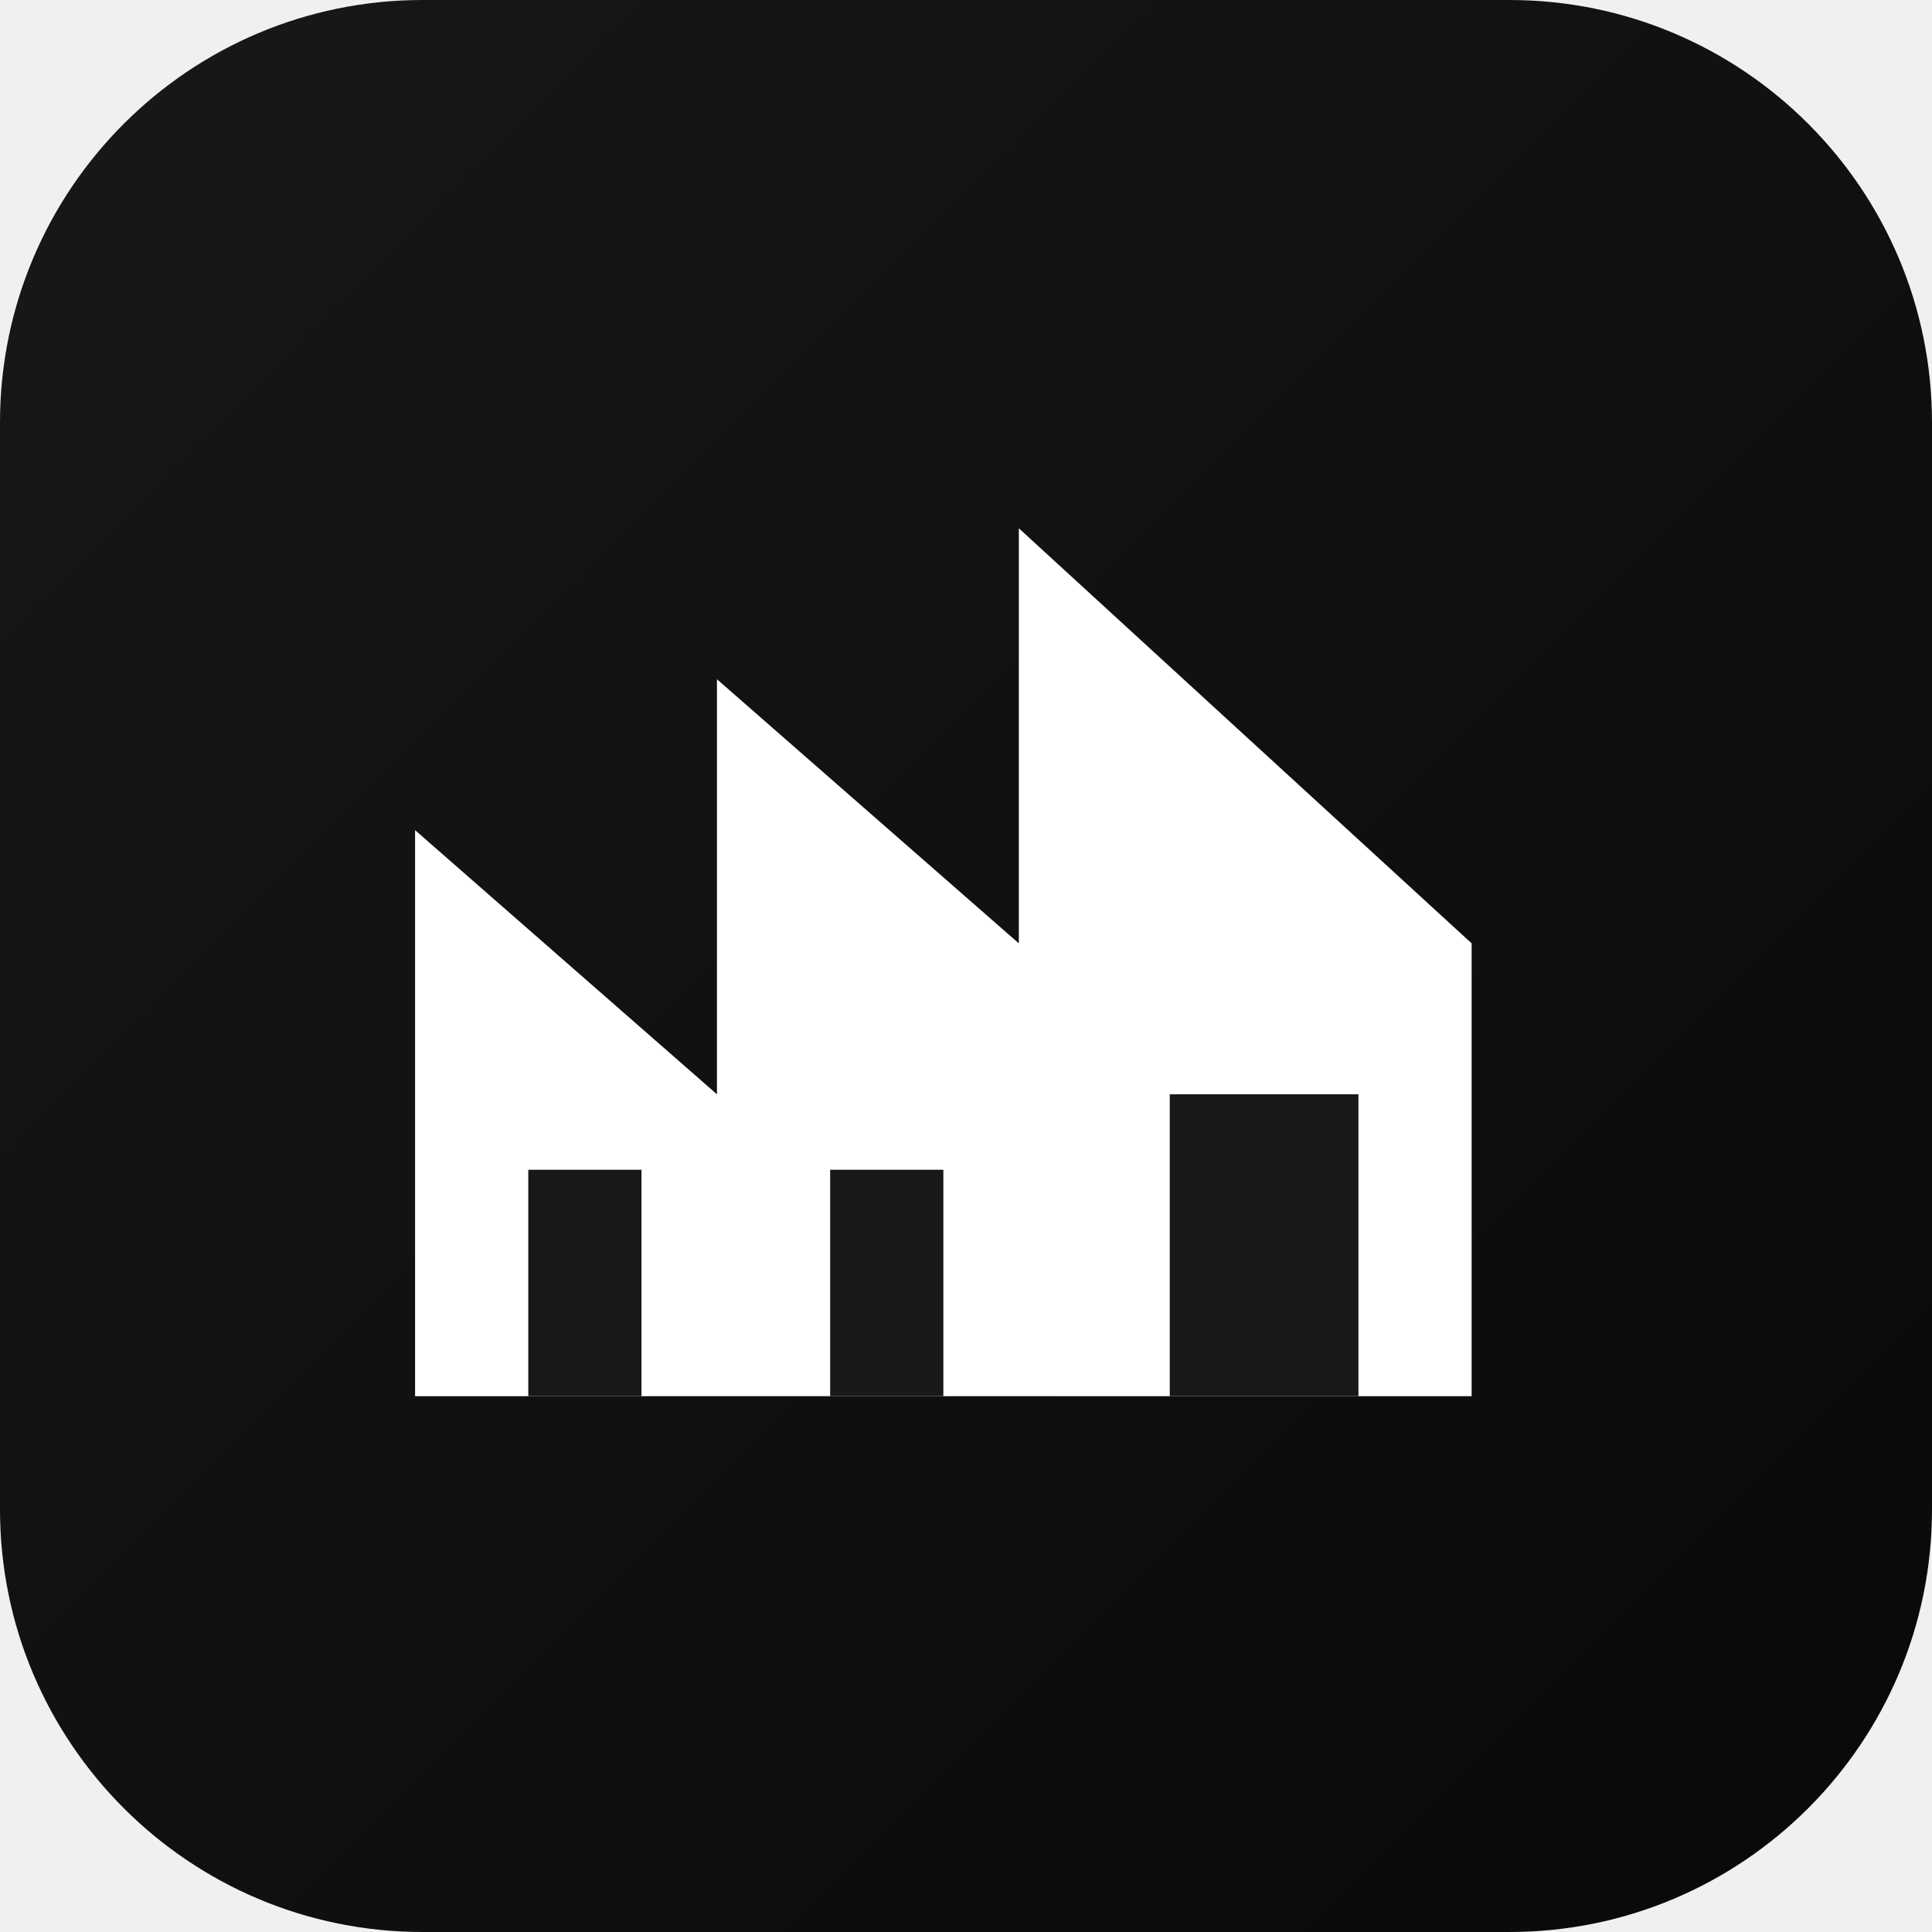
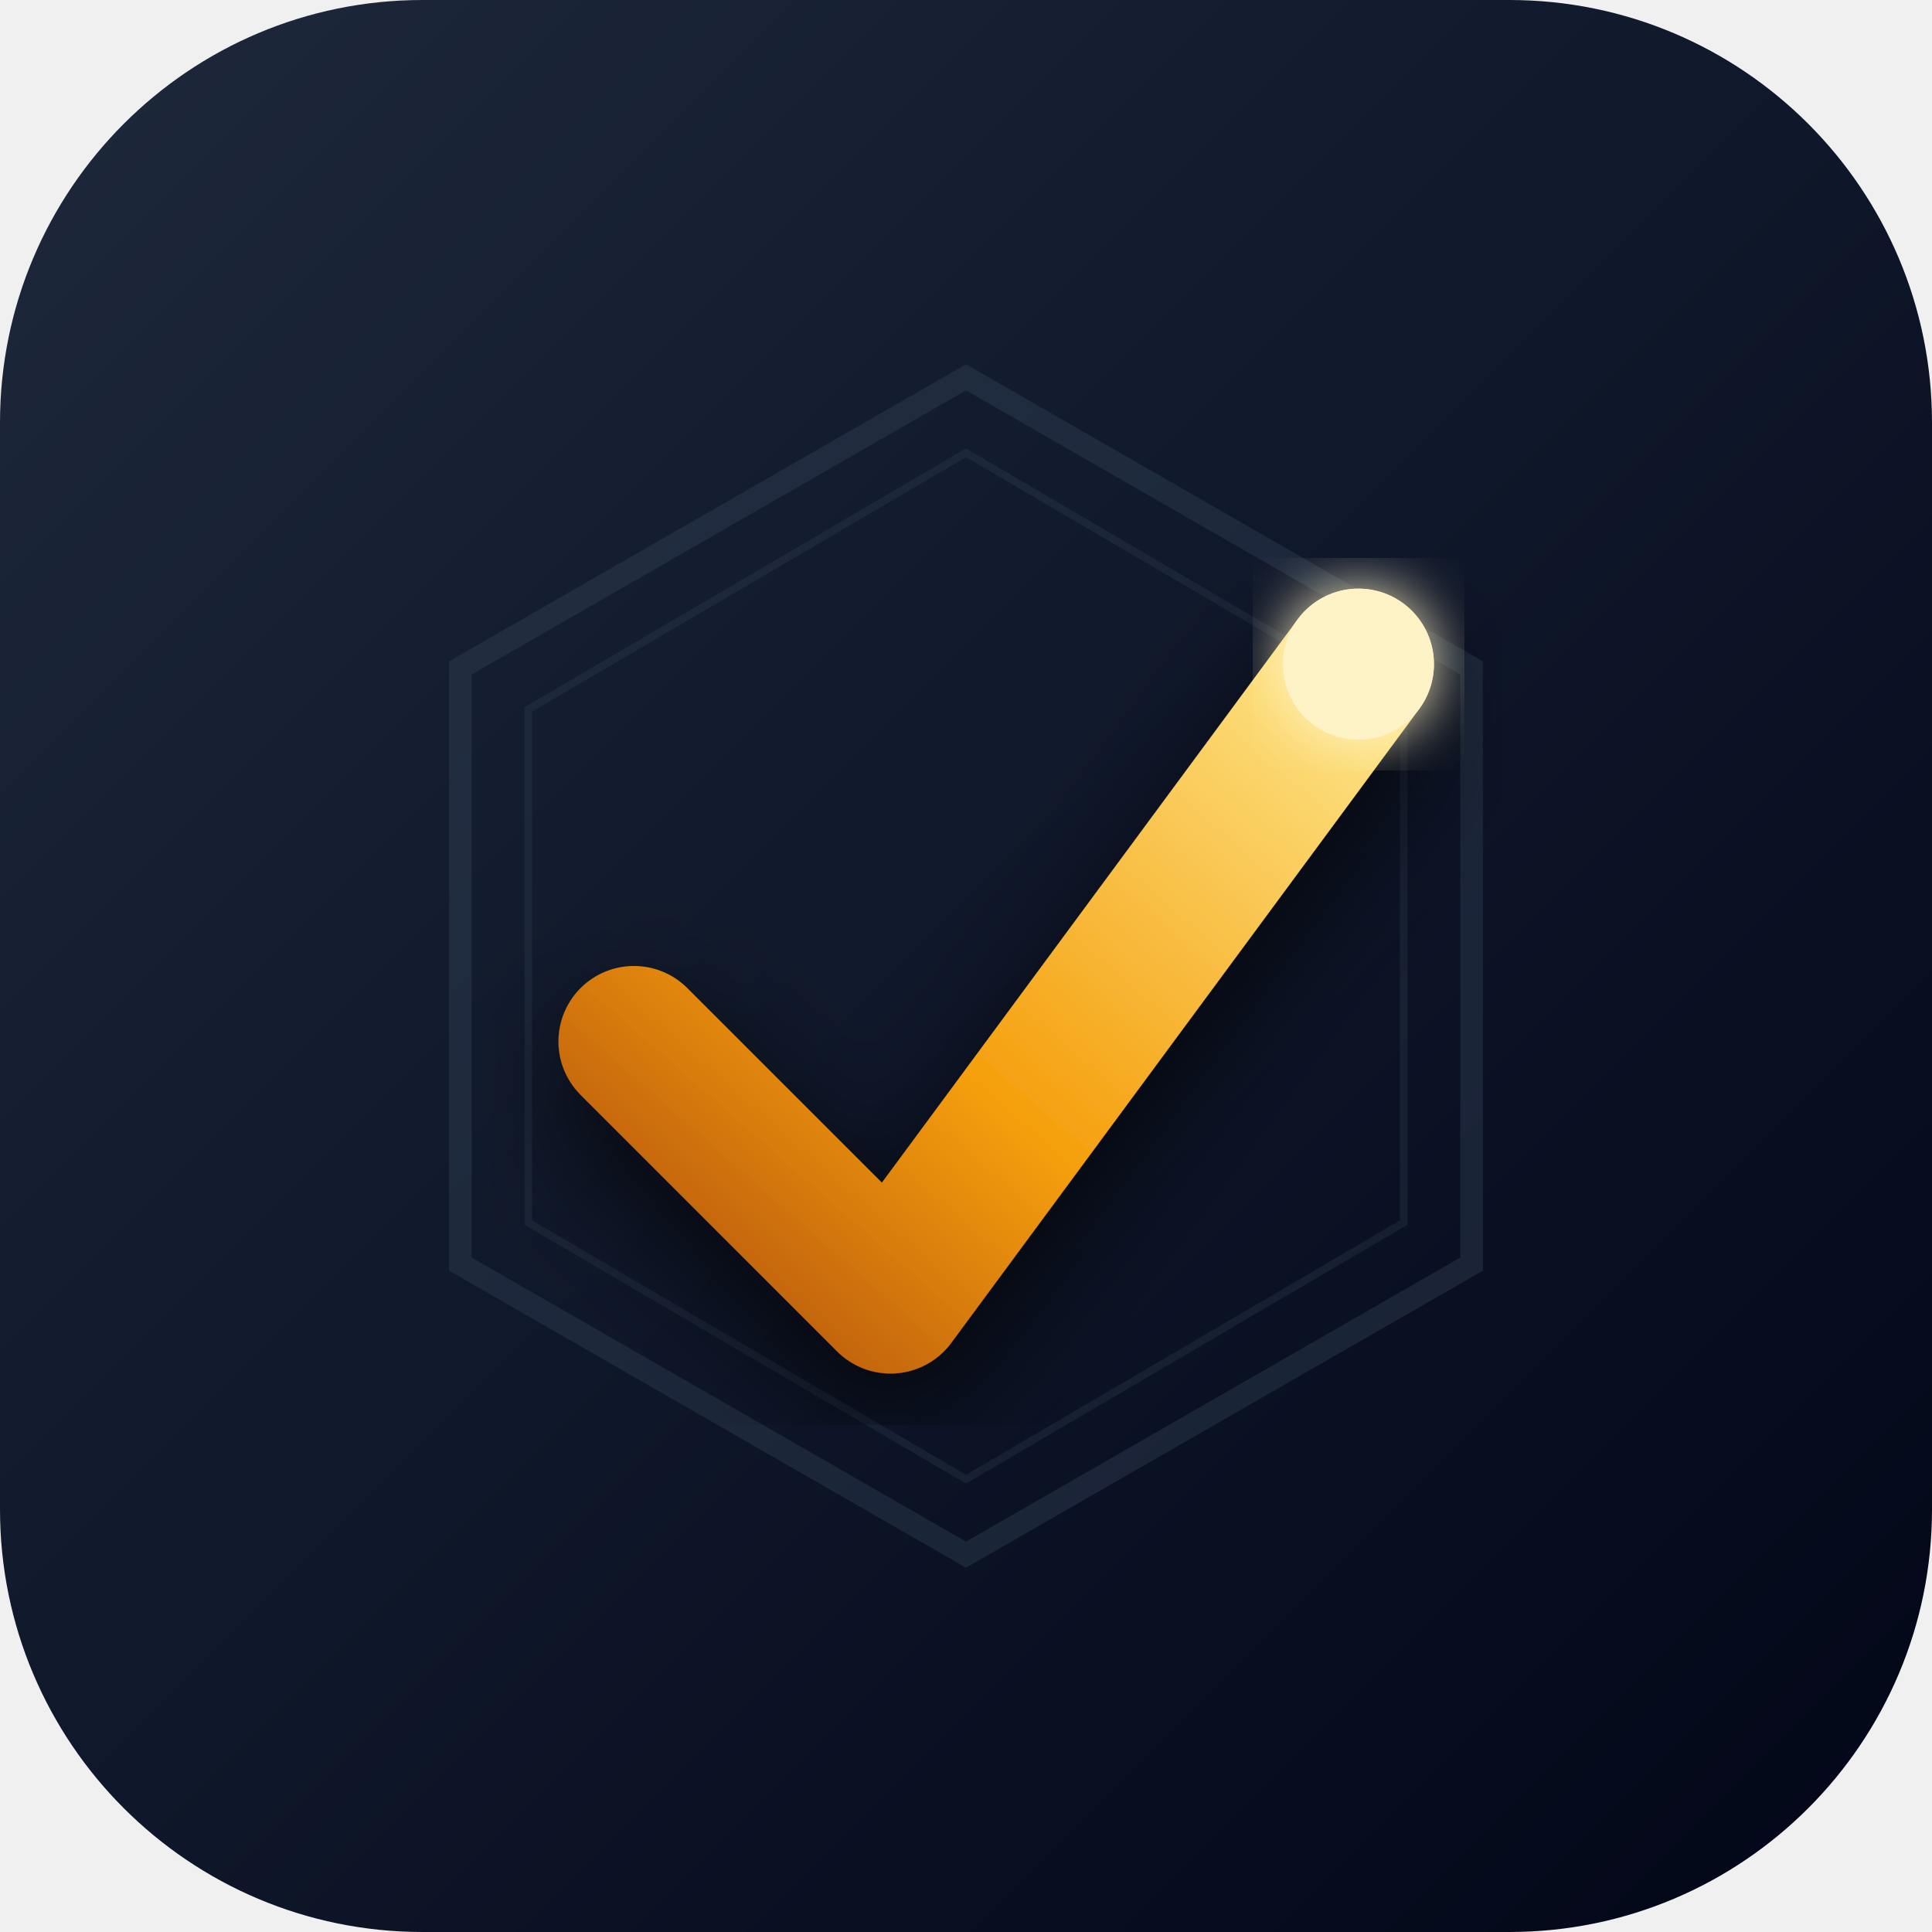
<svg xmlns="http://www.w3.org/2000/svg" viewBox="0 0 512 512">
  <defs>
-     <linearGradient id="bg" x1="0%" y1="0%" x2="100%" y2="100%">
-       <stop offset="0%" stop-color="#18181b" />
-       <stop offset="100%" stop-color="#09090b" />
+     <linearGradient id="bg-grad" x1="0%" y1="0%" x2="100%" y2="100%">
+       <stop offset="0%" stop-color="#1E293B" />
+       <stop offset="50%" stop-color="#0F172A" />
+       <stop offset="100%" stop-color="#020617" />
    </linearGradient>
+     <linearGradient id="gold-grad" x1="0%" y1="100%" x2="100%" y2="0%">
+       <stop offset="0%" stop-color="#B45309" />
+       <stop offset="40%" stop-color="#F59E0B" />
+       <stop offset="100%" stop-color="#FDE68A" />
+     </linearGradient>
+     <filter id="drop-shadow" x="-20%" y="-20%" width="140%" height="140%">
+       <feDropShadow dx="0" dy="12" stdDeviation="16" flood-color="#000000" flood-opacity="0.7" />
+     </filter>
+     <filter id="glow" x="-20%" y="-20%" width="140%" height="140%">
+       <feGaussianBlur stdDeviation="8" result="blur" />
+       <feComposite in="SourceGraphic" in2="blur" operator="over" />
+     </filter>
  </defs>
-   <rect width="512" height="512" rx="112" fill="url(#bg)" />
-   <path fill="#ffffff" d="M110 370 L110 220 L190 290 L190 180 L270 250 L270 140 L390 250 L390 370 Z" />
-   <rect x="140" y="310" width="30" height="60" fill="#18181b" />
-   <rect x="220" y="310" width="30" height="60" fill="#18181b" />
-   <rect x="310" y="290" width="50" height="80" fill="#18181b" />
+   <rect width="512" height="512" rx="112" fill="url(#bg-grad)" />
+   <path d="M256 100 L390 177 V335 L256 412 L122 335 V177 Z" fill="none" stroke="#334155" stroke-width="6" opacity="0.4" />
+   <path d="M256 120 L372 188 V324 L256 392 L140 324 V188 Z" fill="none" stroke="#475569" stroke-width="2" opacity="0.2" />
+   <path d="M168 276 L236 344 L360 176" fill="none" stroke="url(#gold-grad)" stroke-width="40" stroke-linecap="round" stroke-linejoin="round" filter="url(#drop-shadow)" />
+   <circle cx="360" cy="176" r="20" fill="#FEF3C7" filter="url(#glow)" />
</svg>
